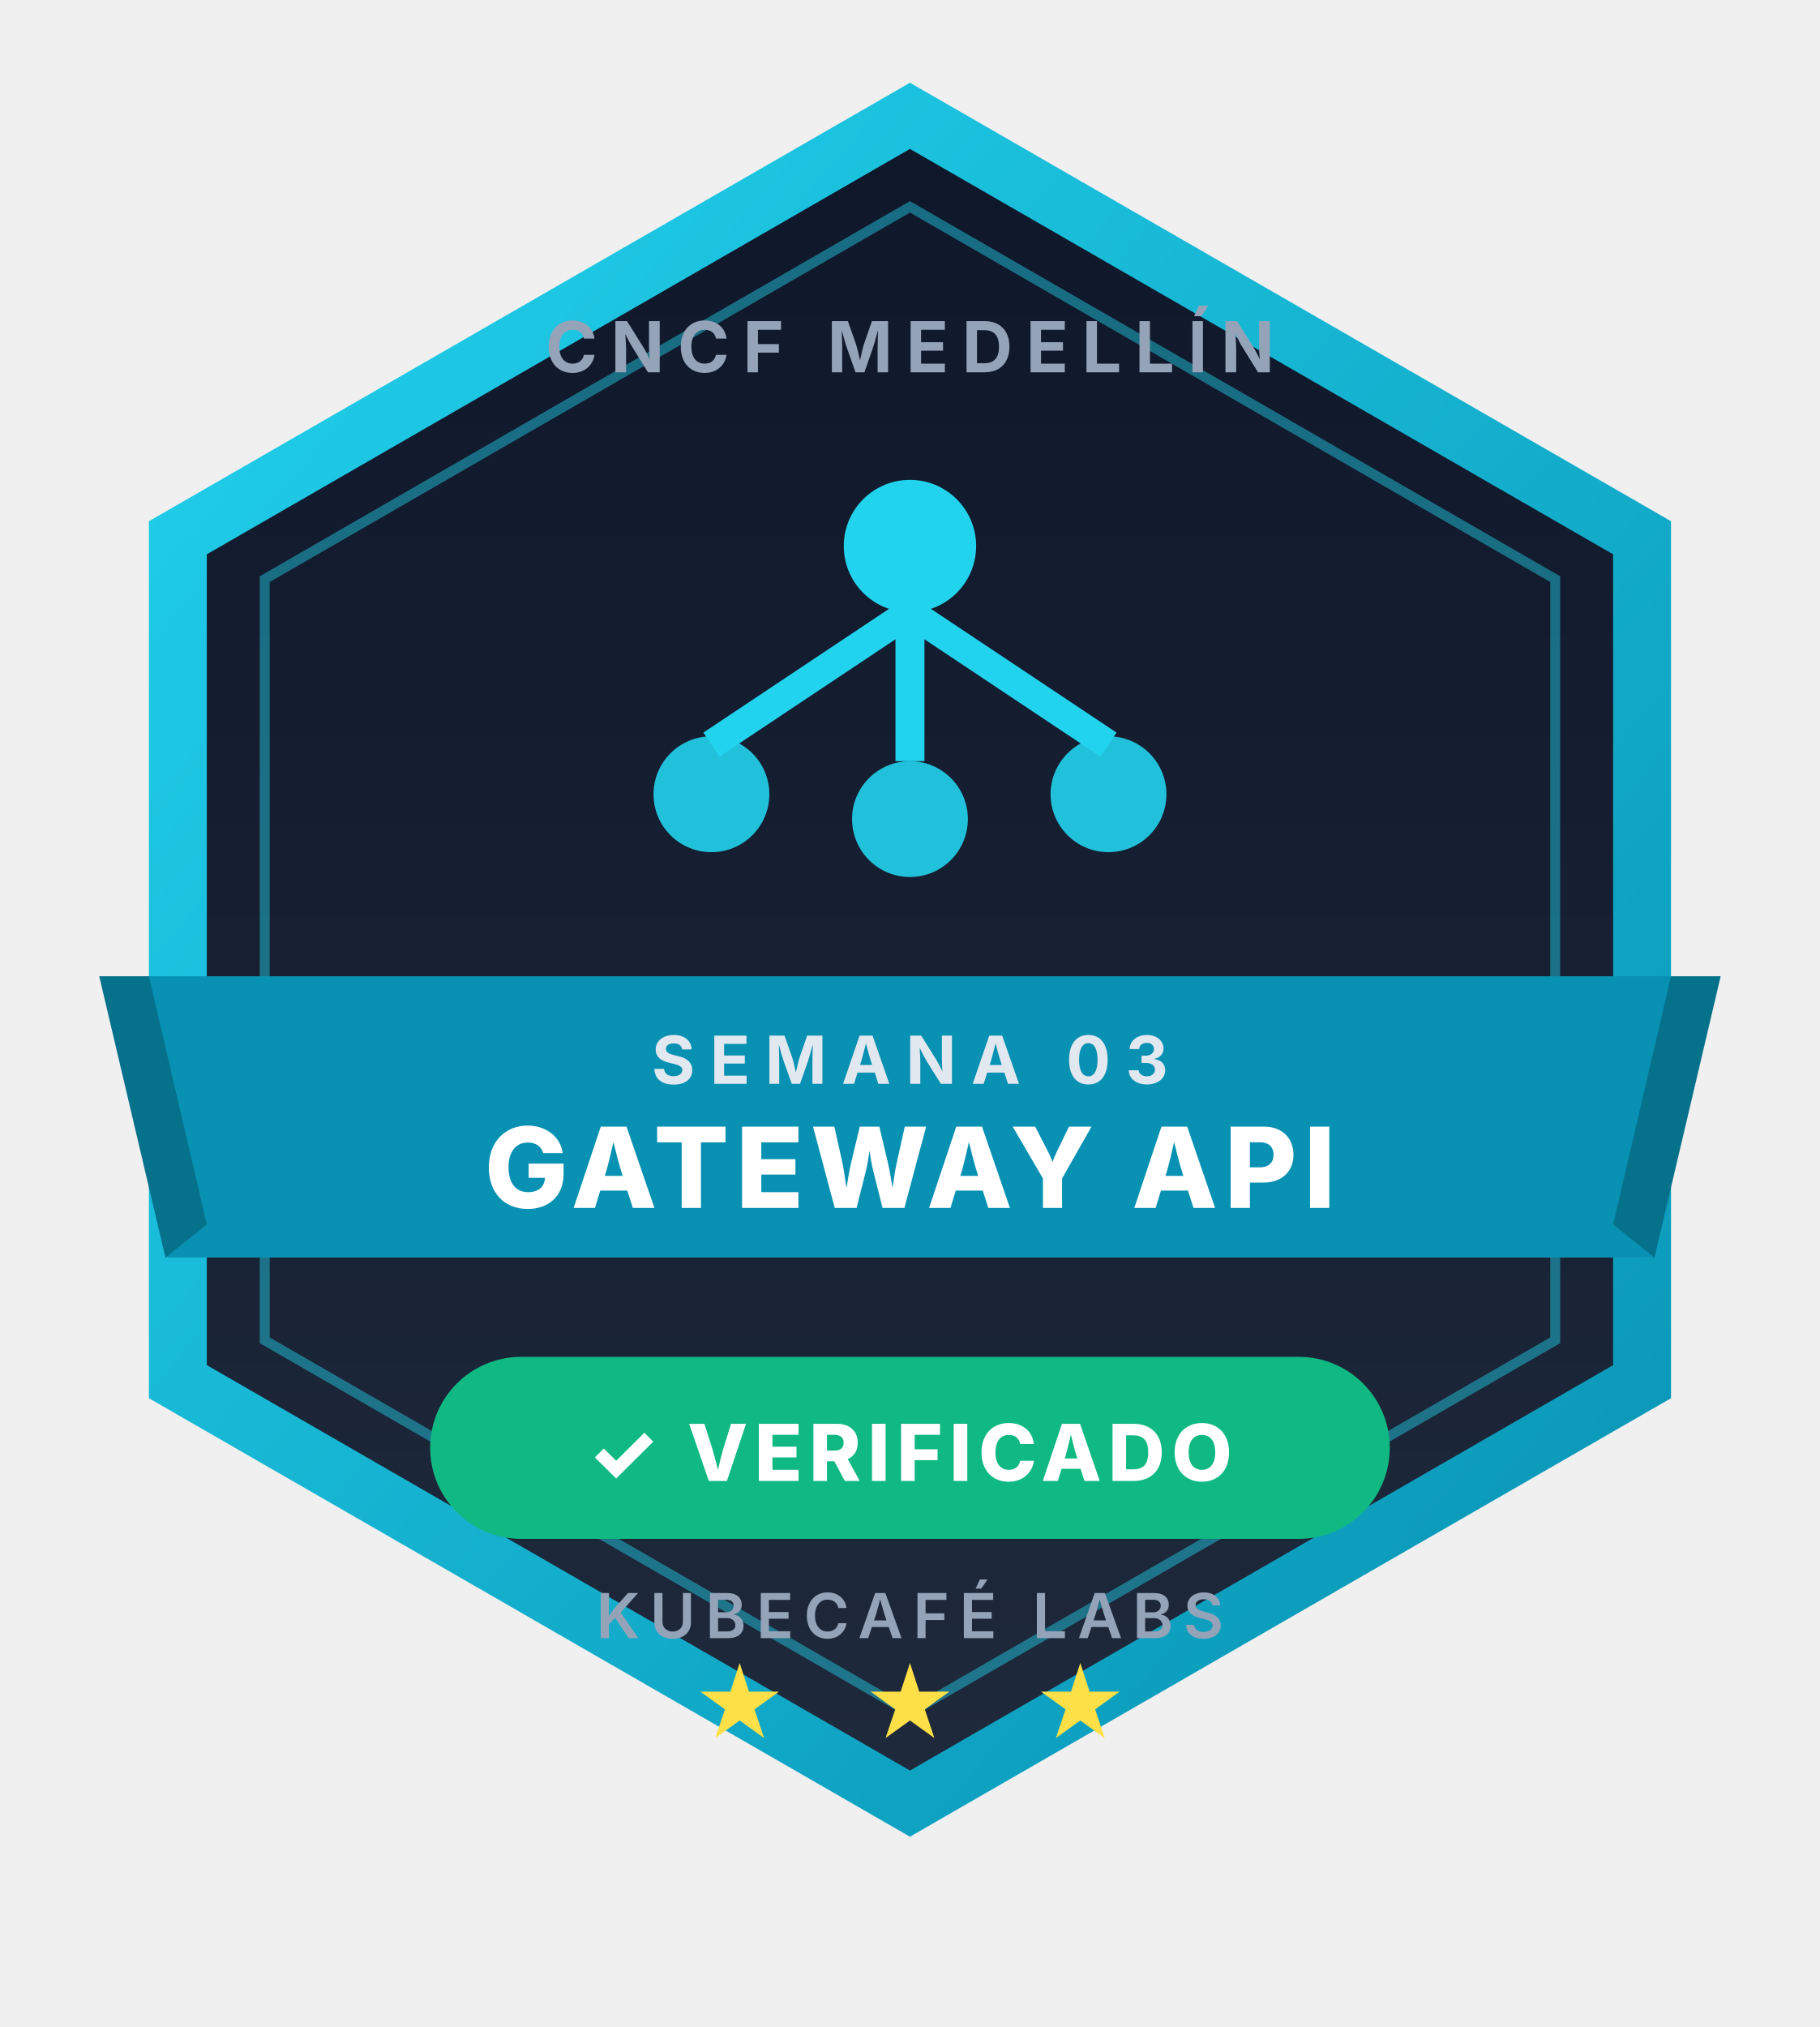
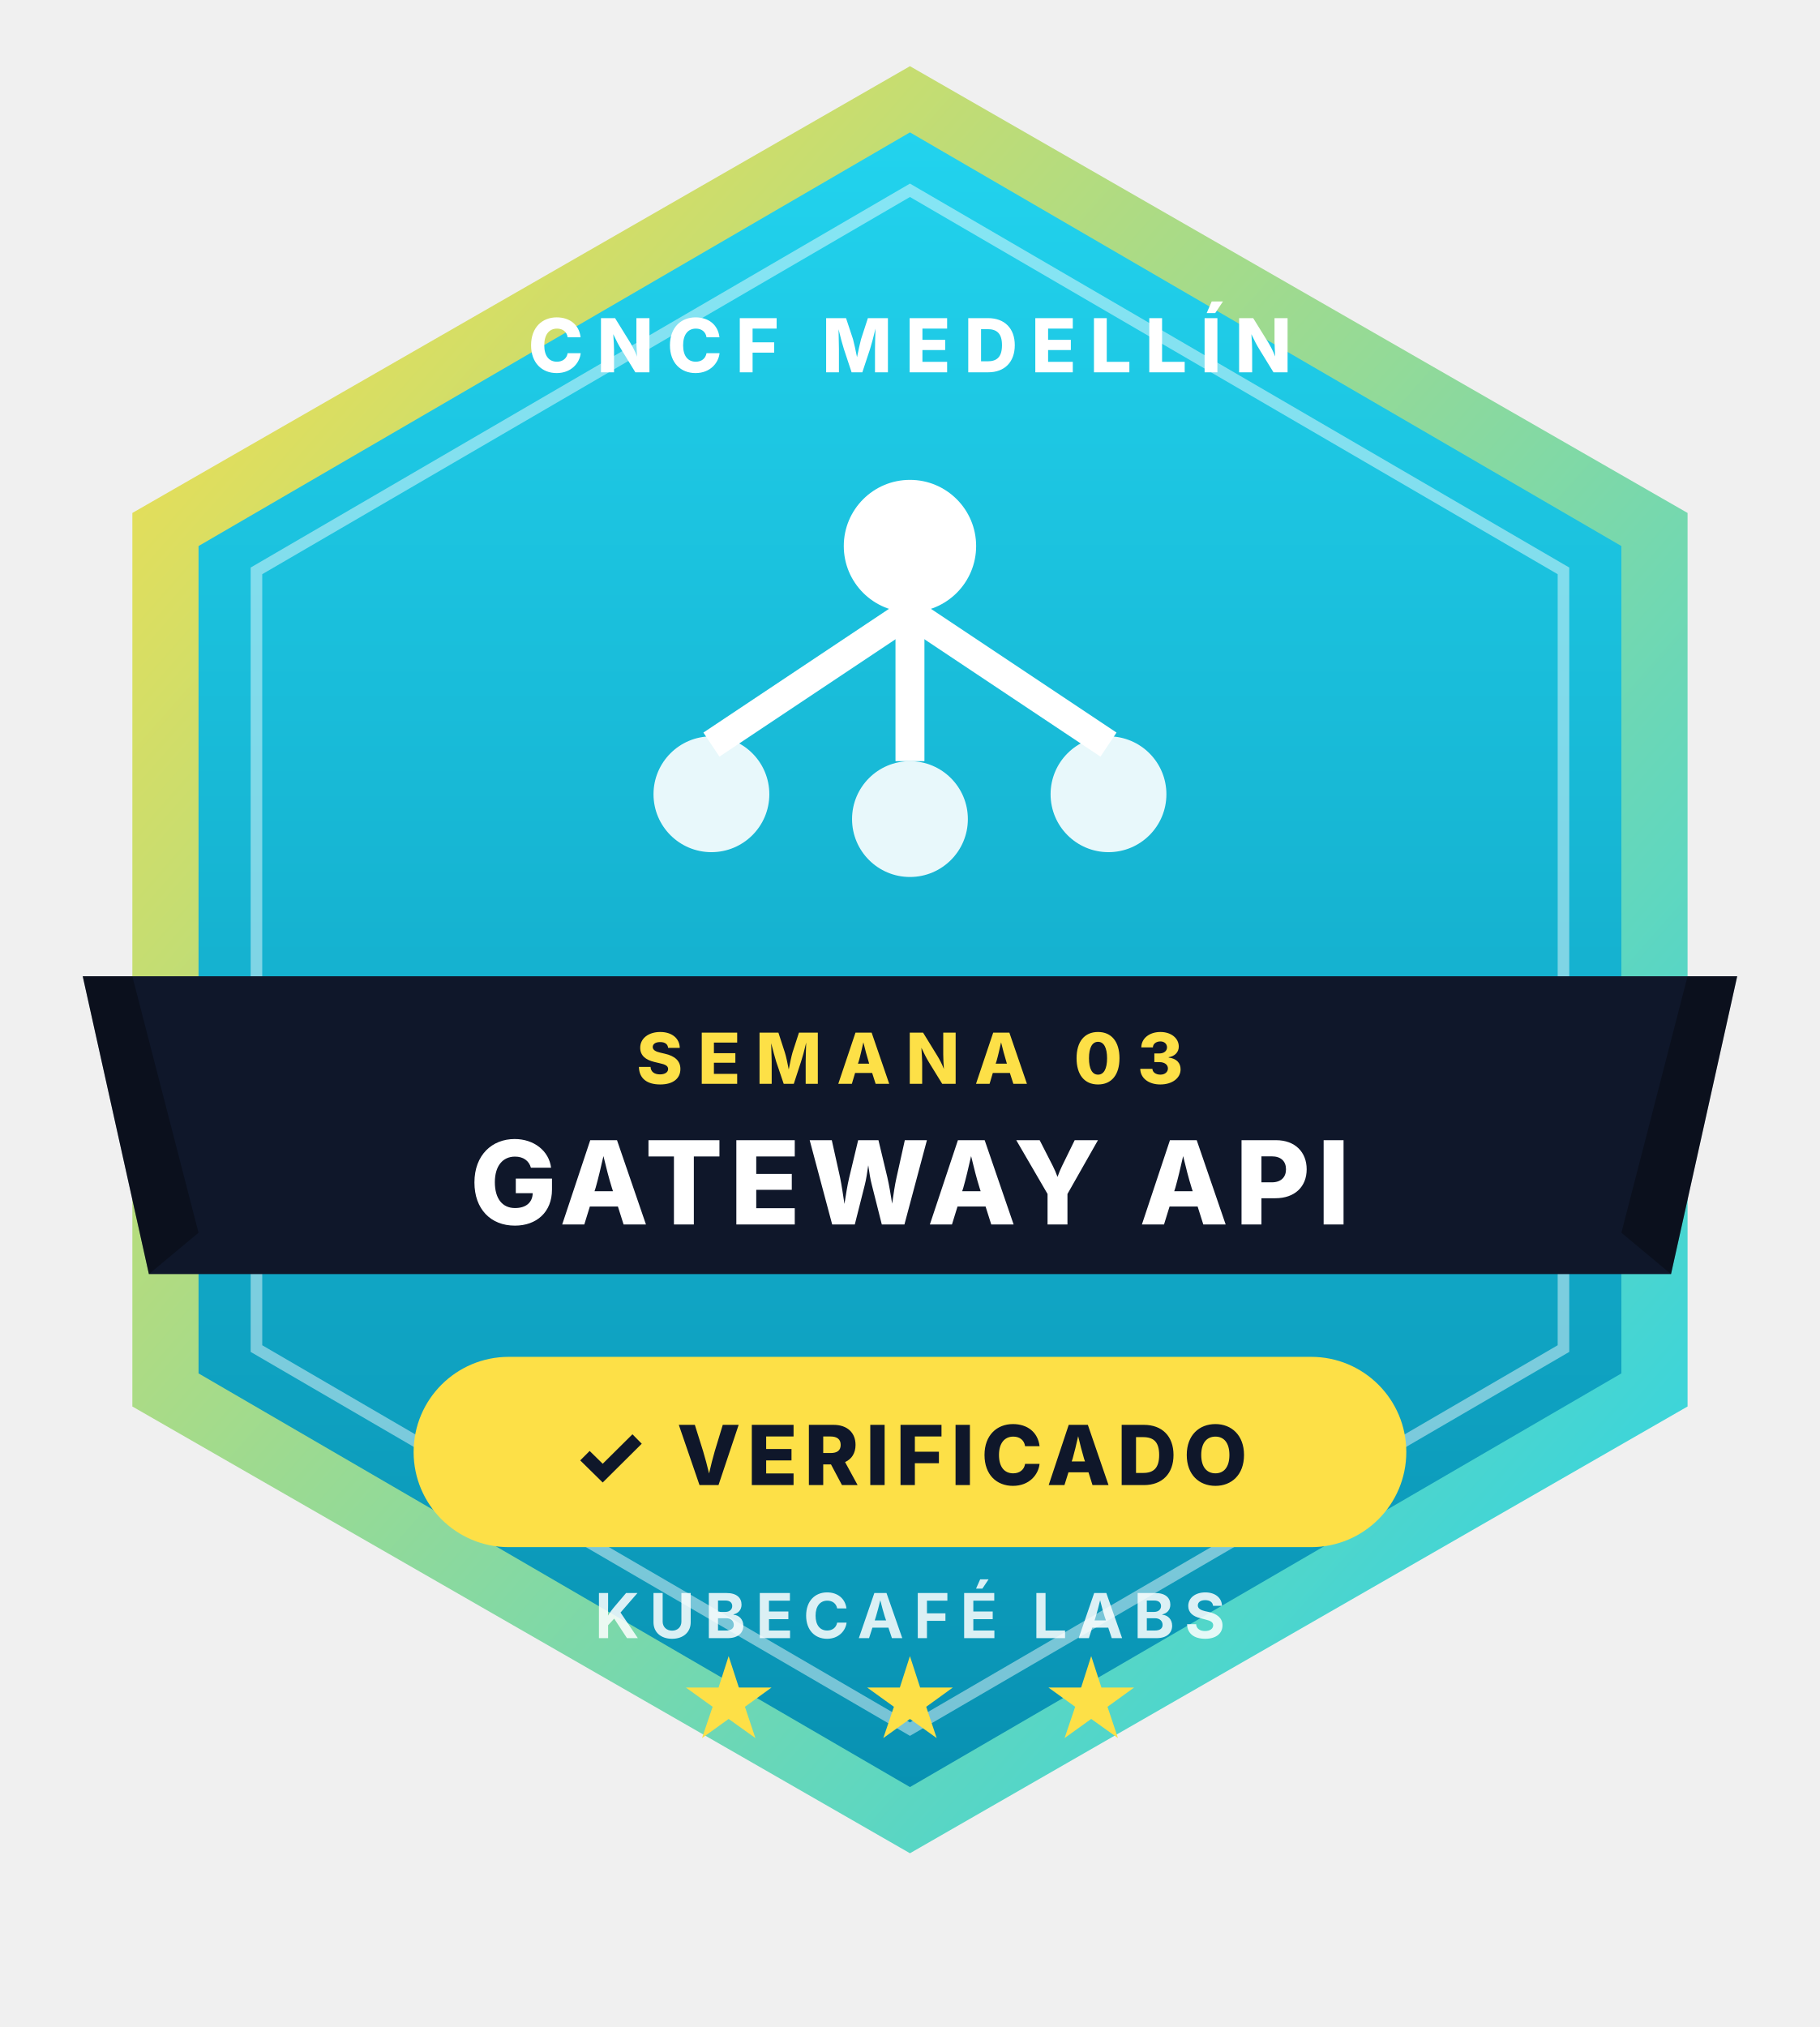
<svg xmlns="http://www.w3.org/2000/svg" viewBox="0 0 220 245" width="220" height="245">
  <defs>
    <linearGradient id="b_semana-03_completado" x1="0%" y1="0%" x2="100%" y2="100%">
+       <stop offset="0%" stop-color="#FDE047" />
+       <stop offset="100%" stop-color="#22D3EE" />
+     </linearGradient>
+     <linearGradient id="bg_semana-03_completado" x1="0%" y1="0%" x2="0%" y2="100%">
      <stop offset="0%" stop-color="#22D3EE" />
      <stop offset="100%" stop-color="#0891B2" />
    </linearGradient>
-     <linearGradient id="bg_semana-03_completado" x1="0%" y1="0%" x2="0%" y2="100%">
-       <stop offset="0%" stop-color="#0F172A" />
-       <stop offset="100%" stop-color="#1E293B" />
-     </linearGradient>
  </defs>
  <g opacity="1">
-     <polygon points="110,10 202,63 202,169 110,222 18,169 18,63" fill="url(#b_semana-03_completado)" />
-     <polygon points="110,18 195,67 195,165 110,214 25,165 25,67" fill="url(#bg_semana-03_completado)" />
-     <polygon points="110,25 188,70 188,162 110,207 32,162 32,70" fill="none" stroke="#22D3EE" stroke-width="1.2" stroke-opacity="0.45" />
-     <text x="110" y="45" text-anchor="middle" font-family="system-ui,-apple-system,sans-serif" font-size="8.5" font-weight="700" fill="#94A3B8" letter-spacing="1.6">CNCF MEDELLÍN</text>
-     <g color="#22D3EE">
+     <polygon points="110,8 204,62 204,170 110,224 16,170 16,62" fill="url(#b_semana-03_completado)" />
+     <polygon points="110,16 196,66 196,166 110,216 24,166 24,66" fill="url(#bg_semana-03_completado)" />
+     <polygon points="110,23 189,69 189,163 110,209 31,163 31,69" fill="none" stroke="#FFFFFF" stroke-width="1.4" stroke-opacity="0.45" />
+     <text x="110" y="45" text-anchor="middle" font-family="system-ui,-apple-system,sans-serif" font-size="9" font-weight="800" fill="#FFFFFF" letter-spacing="1.6">CNCF MEDELLÍN</text>
+     <g color="#FFFFFF">
      <circle cx="110" cy="66" r="8" fill="currentColor" />
      <circle cx="86" cy="96" r="7" fill="currentColor" opacity="0.9" />
      <circle cx="110" cy="99" r="7" fill="currentColor" opacity="0.9" />
      <circle cx="134" cy="96" r="7" fill="currentColor" opacity="0.9" />
      <line x1="110" y1="74" x2="86" y2="90" stroke="currentColor" stroke-width="3.5" />
      <line x1="110" y1="74" x2="110" y2="92" stroke="currentColor" stroke-width="3.5" />
      <line x1="110" y1="74" x2="134" y2="90" stroke="currentColor" stroke-width="3.5" />
    </g>
-     <polygon points="12,118 208,118 200,152 20,152" fill="#0891B2" />
-     <polygon points="12,118 20,152 25,148 18,118" fill="#000000" opacity="0.22" />
-     <polygon points="208,118 200,152 195,148 202,118" fill="#000000" opacity="0.22" />
-     <text x="110" y="131" text-anchor="middle" font-family="system-ui,-apple-system,sans-serif" font-size="8" font-weight="700" fill="#E2E8F0" letter-spacing="1.8">SEMANA 03</text>
-     <text x="110" y="146" text-anchor="middle" font-family="system-ui,-apple-system,sans-serif" font-size="13.5" font-weight="800" fill="#FFFFFF" letter-spacing="0.8">GATEWAY API</text>
-     <rect x="52" y="164" width="116" height="22" rx="11" fill="#10B981" />
-     <text x="110" y="179" text-anchor="middle" font-family="system-ui,-apple-system,sans-serif" font-size="9.5" font-weight="800" fill="#FFFFFF" letter-spacing="0.8">✓ VERIFICADO</text>
-     <text x="110" y="198" text-anchor="middle" font-family="system-ui,-apple-system,sans-serif" font-size="7.5" font-weight="600" fill="#94A3B8" letter-spacing="1.2">KUBECAFÉ LABS</text>
-     <text x="110" y="210" text-anchor="middle" font-family="system-ui,-apple-system,sans-serif" font-size="11" fill="#FDE047" letter-spacing="3">★ ★ ★</text>
+     <polygon points="10,118 210,118 202,154 18,154" fill="#0F172A" />
+     <polygon points="10,118 18,154 24,149 16,118" fill="#000000" opacity="0.3" />
+     <polygon points="210,118 202,154 196,149 204,118" fill="#000000" opacity="0.3" />
+     <text x="110" y="131" text-anchor="middle" font-family="system-ui,-apple-system,sans-serif" font-size="8.5" font-weight="800" fill="#FDE047" letter-spacing="1.8">SEMANA 03</text>
+     <text x="110" y="148" text-anchor="middle" font-family="system-ui,-apple-system,sans-serif" font-size="14" font-weight="800" fill="#FFFFFF" letter-spacing="0.8">GATEWAY API</text>
+     <rect x="50" y="164" width="120" height="23" rx="11.5" fill="#FDE047" />
+     <text x="110" y="179.5" text-anchor="middle" font-family="system-ui,-apple-system,sans-serif" font-size="10" font-weight="800" fill="#0F172A" letter-spacing="0.8">✓ VERIFICADO</text>
+     <text x="110" y="198" text-anchor="middle" font-family="system-ui,-apple-system,sans-serif" font-size="7.5" font-weight="700" fill="#FFFFFF" opacity="0.85" letter-spacing="1.2">KUBECAFÉ LABS</text>
+     <text x="110" y="210" text-anchor="middle" font-family="system-ui,-apple-system,sans-serif" font-size="12" fill="#FDE047" letter-spacing="3">★ ★ ★</text>
  </g>
</svg>
